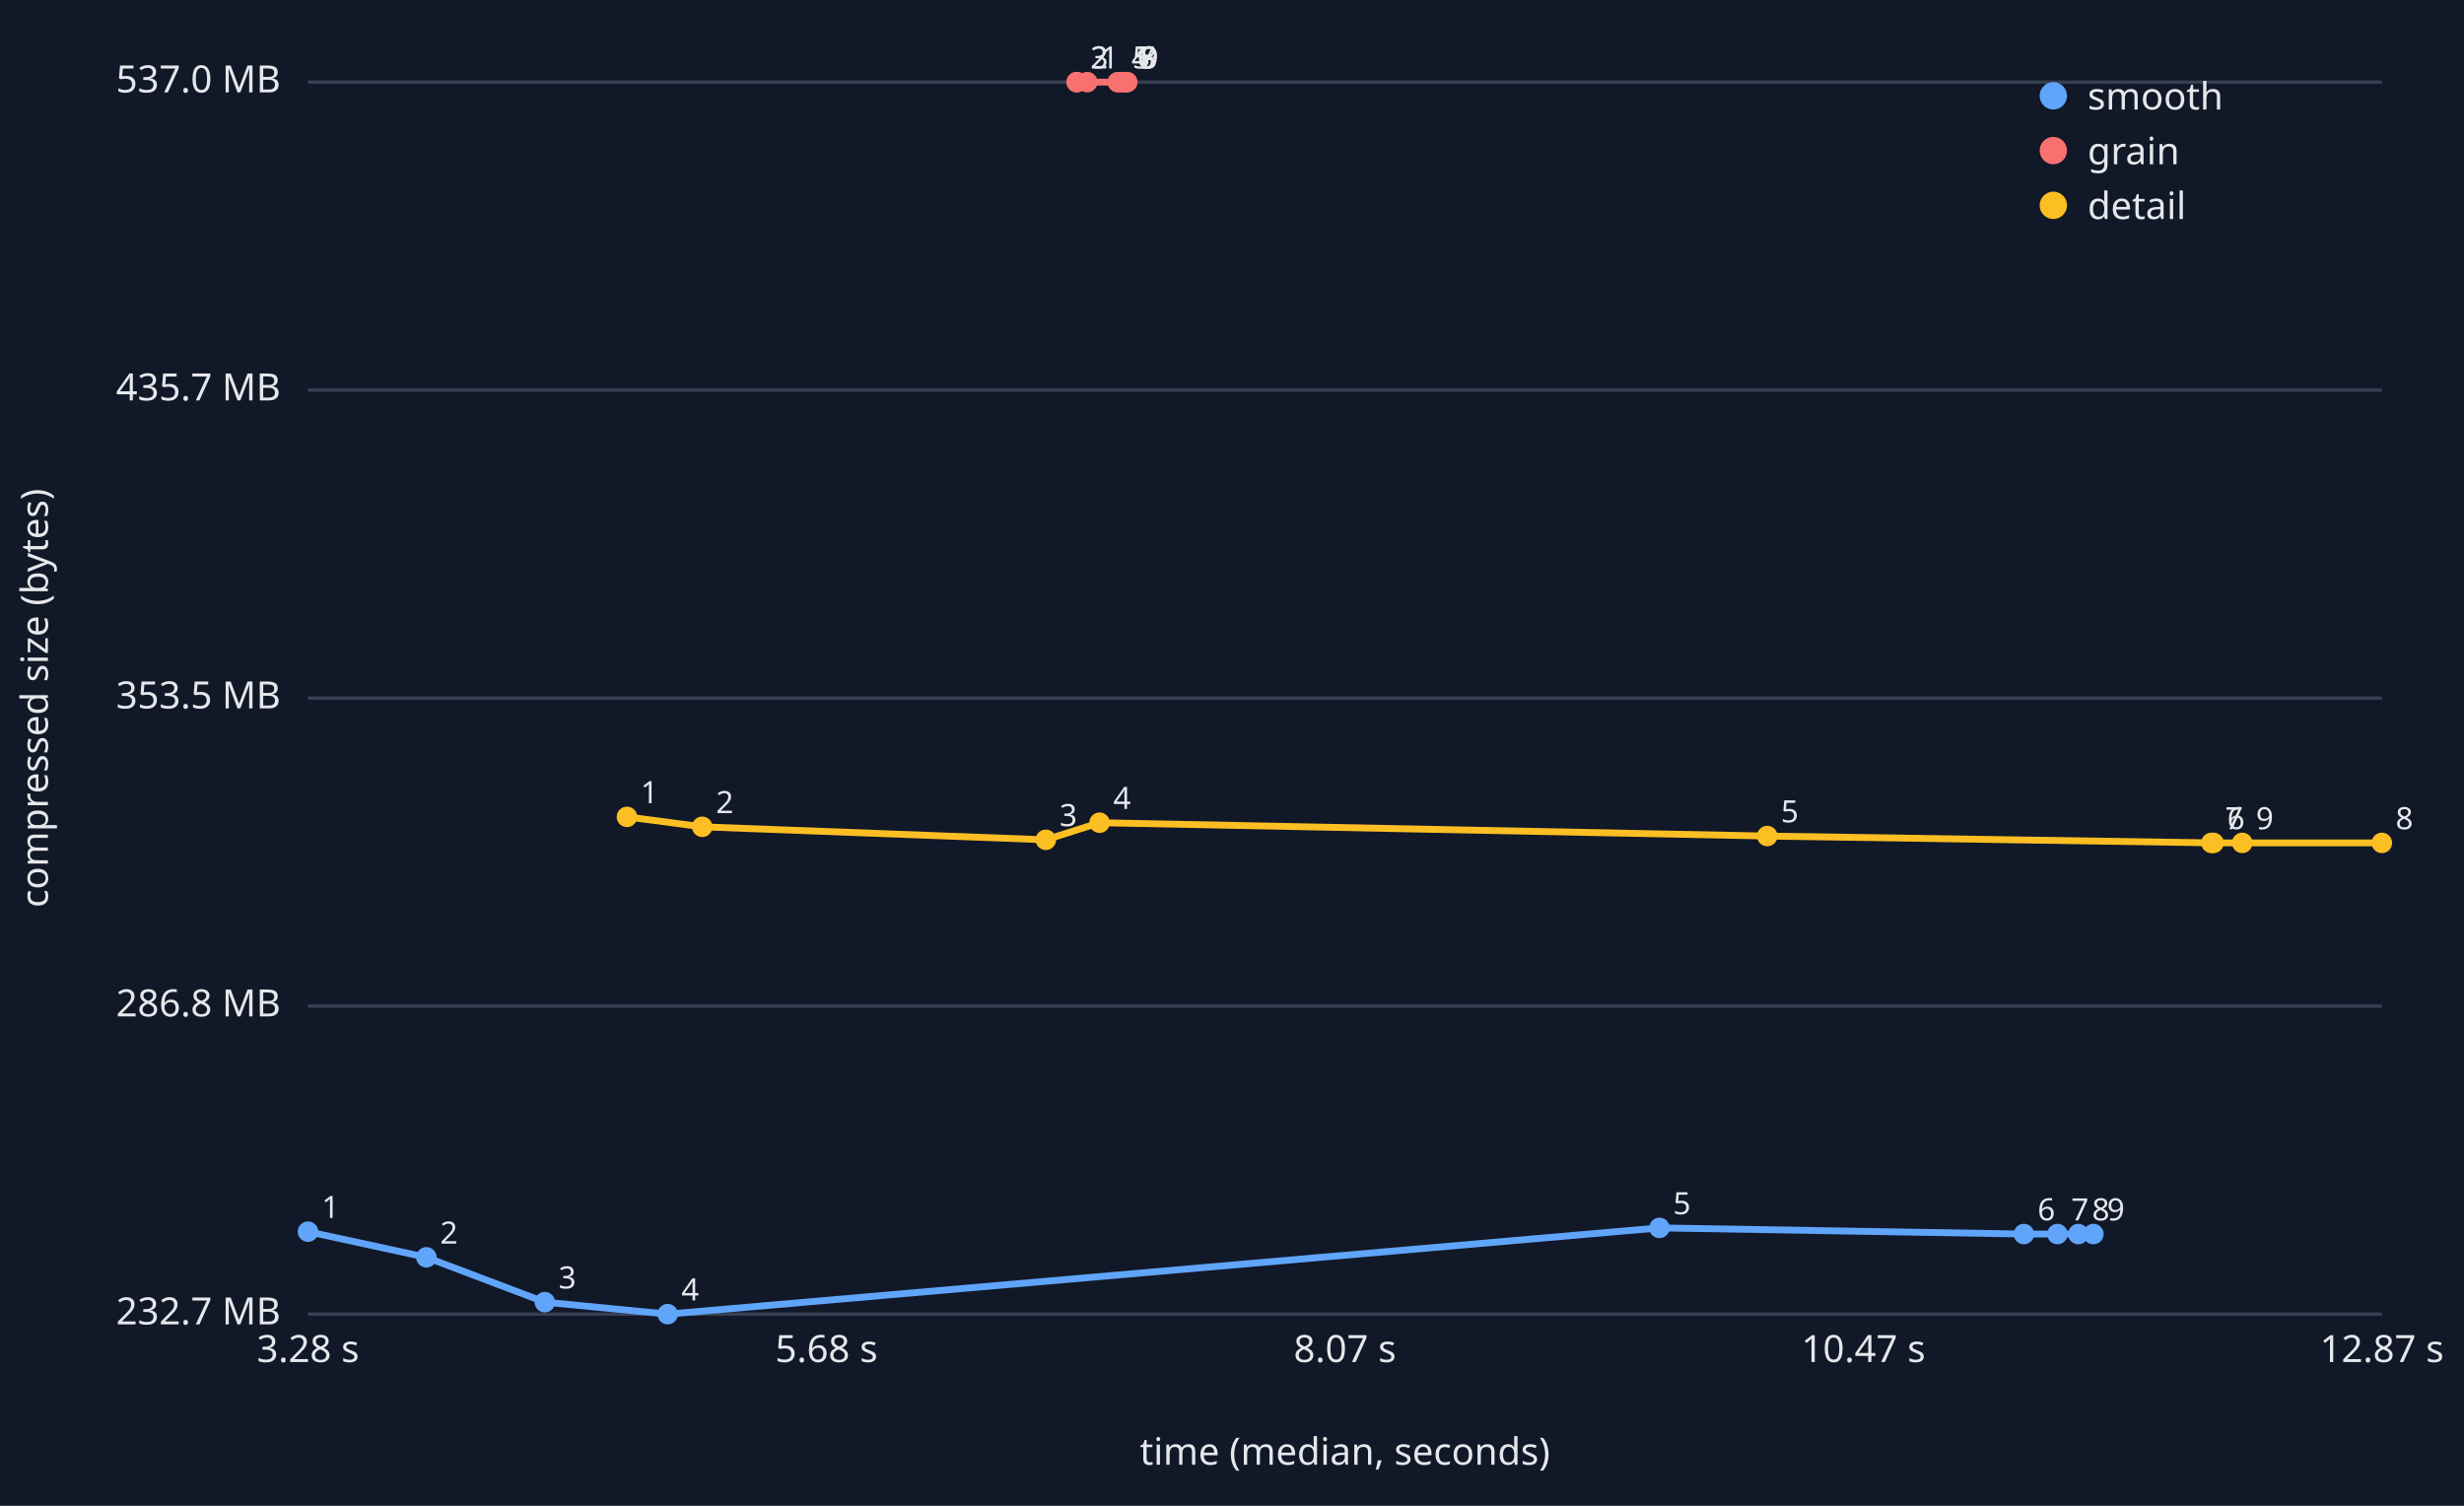
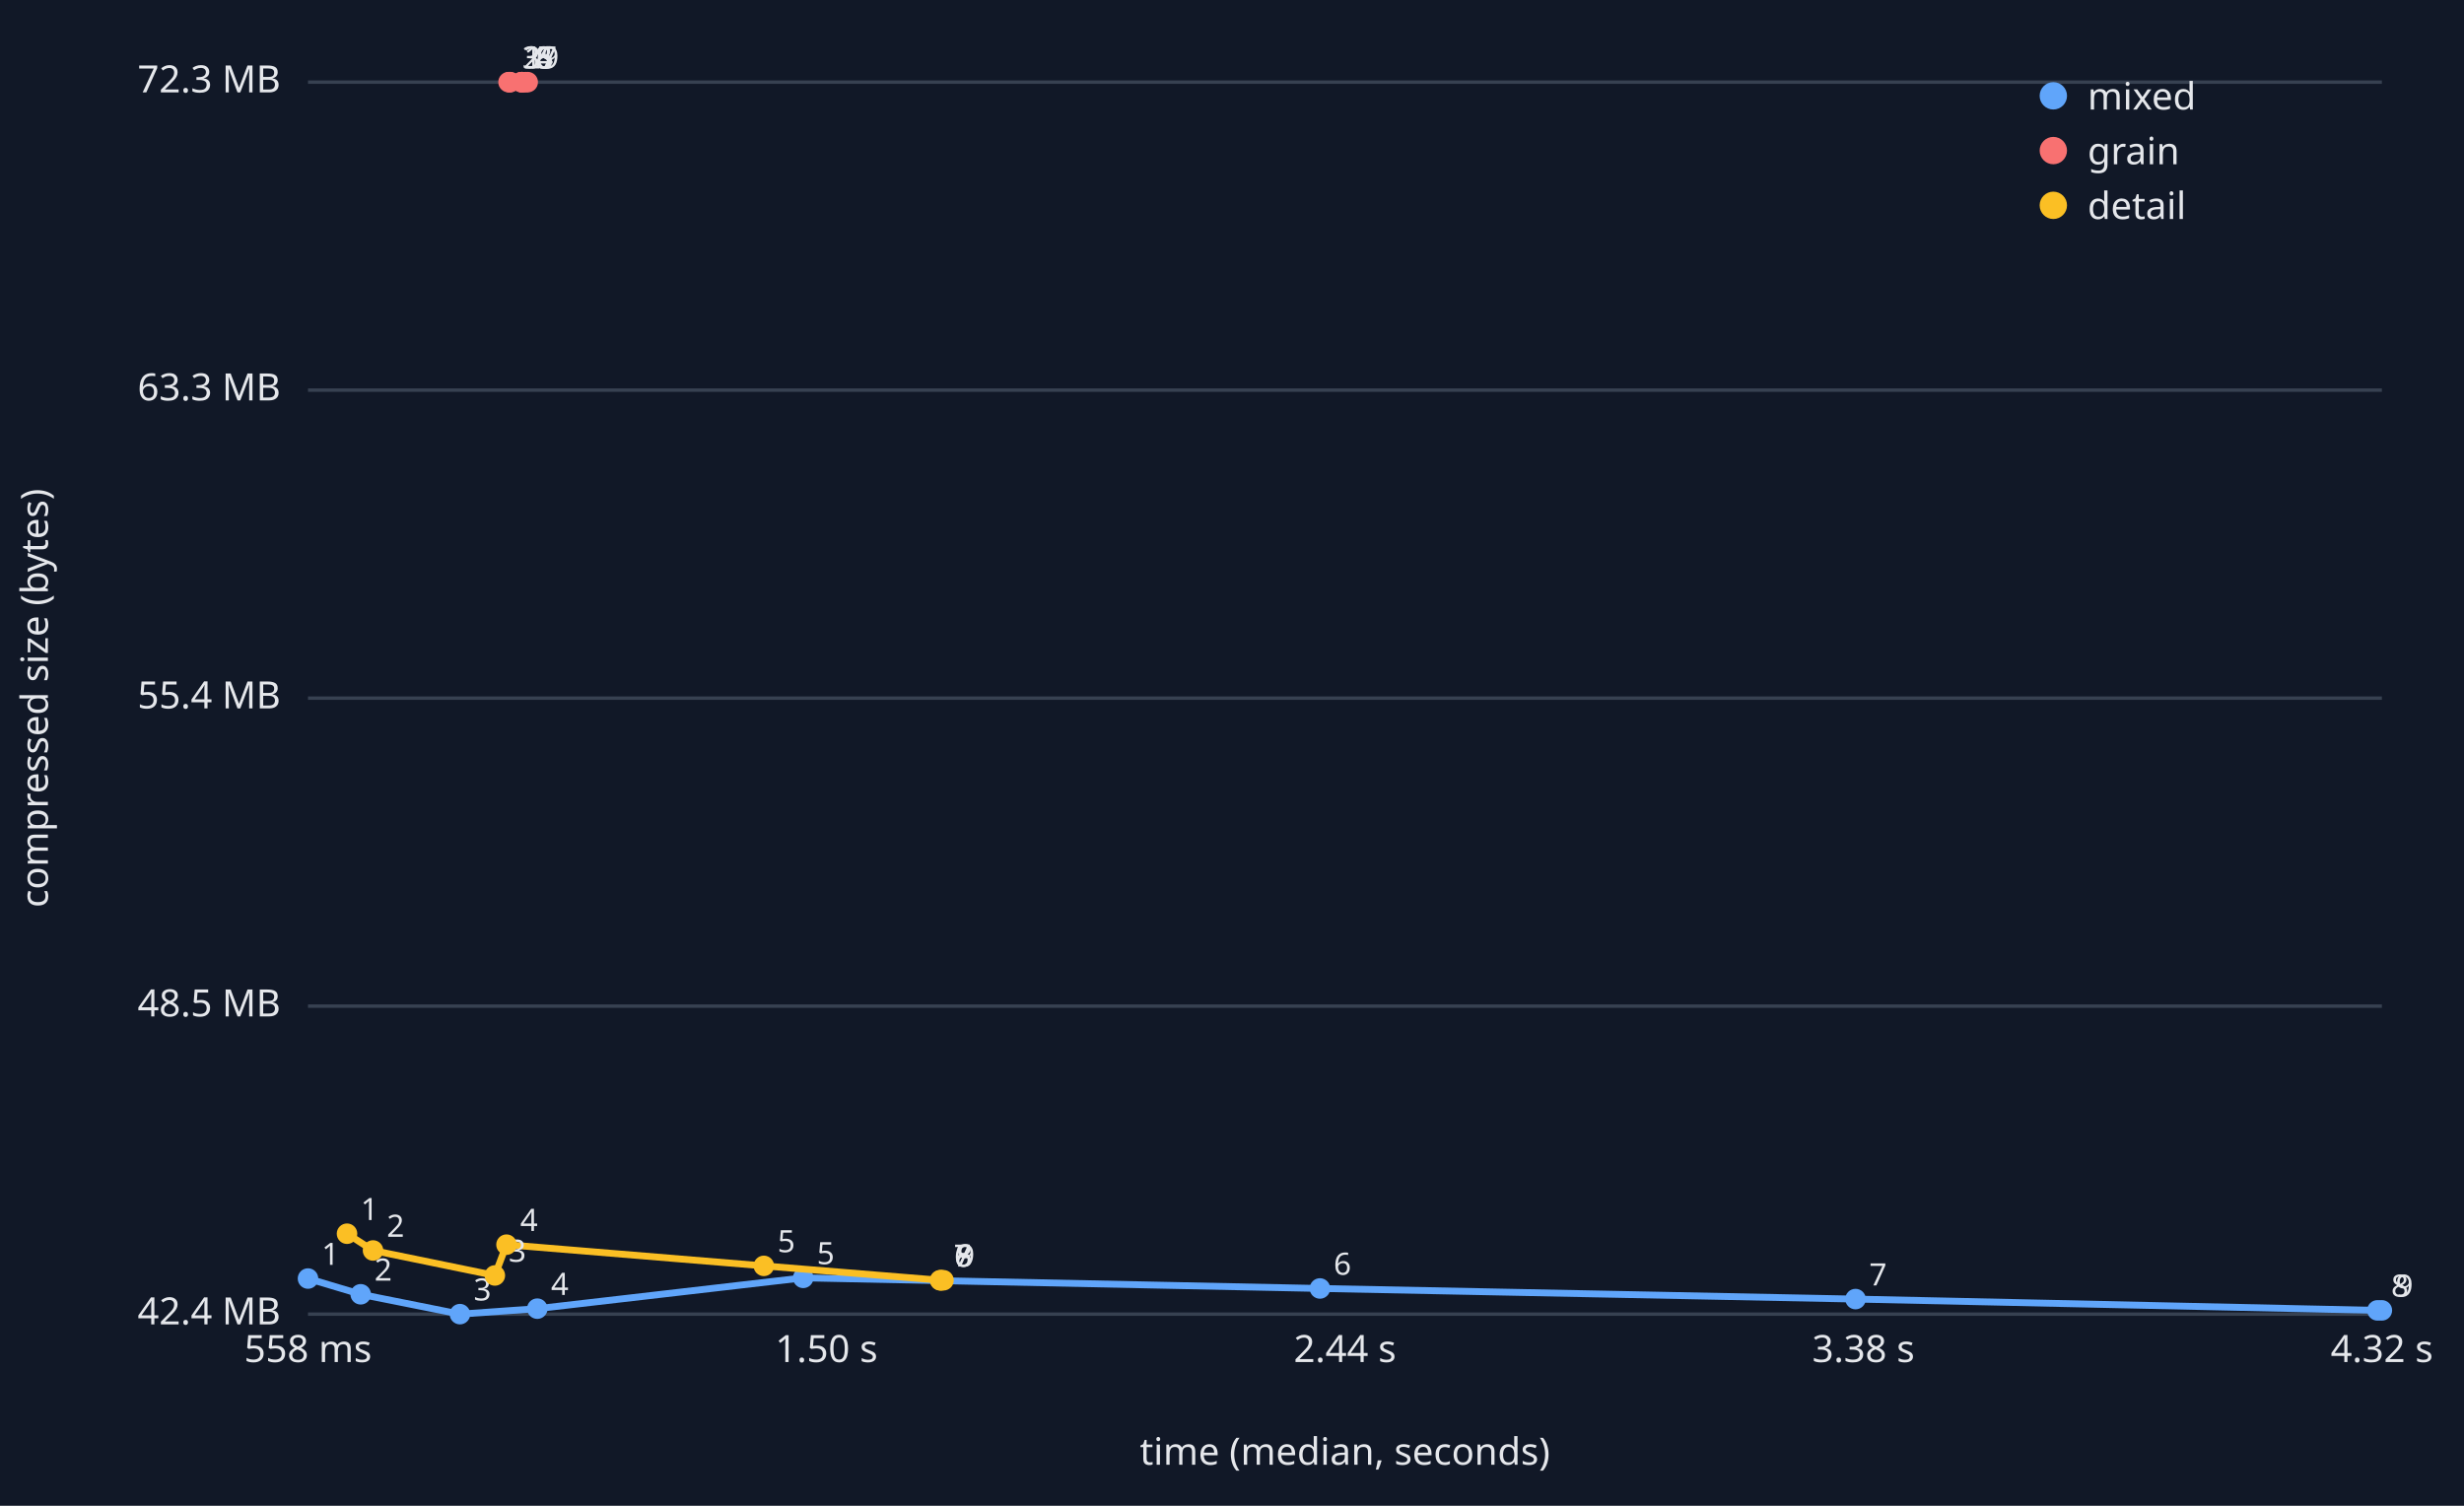
<svg xmlns="http://www.w3.org/2000/svg" viewBox="0 0 720 440" font-family="sans-serif" font-size="11">
  <rect width="720" height="440" fill="#111827" />
-   <text x="82" y="27.0" fill="#e5e7eb" text-anchor="end">537.0 MB</text>
-   <text x="82" y="117.0" fill="#e5e7eb" text-anchor="end">435.7 MB</text>
-   <text x="82" y="207.0" fill="#e5e7eb" text-anchor="end">353.5 MB</text>
-   <text x="82" y="297.0" fill="#e5e7eb" text-anchor="end">286.8 MB</text>
-   <text x="82" y="387.0" fill="#e5e7eb" text-anchor="end">232.7 MB</text>
-   <text x="90.0" y="398" fill="#e5e7eb" text-anchor="middle">3.28 s</text>
-   <text x="241.5" y="398" fill="#e5e7eb" text-anchor="middle">5.68 s</text>
-   <text x="393.0" y="398" fill="#e5e7eb" text-anchor="middle">8.07 s</text>
-   <text x="544.5" y="398" fill="#e5e7eb" text-anchor="middle">10.47 s</text>
-   <text x="696.0" y="398" fill="#e5e7eb" text-anchor="middle">12.87 s</text>
+   <text x="82" y="27.0" fill="#e5e7eb" text-anchor="end">72.3 MB</text>
+   <text x="82" y="117.0" fill="#e5e7eb" text-anchor="end">63.3 MB</text>
+   <text x="82" y="207.0" fill="#e5e7eb" text-anchor="end">55.4 MB</text>
+   <text x="82" y="297.0" fill="#e5e7eb" text-anchor="end">48.5 MB</text>
+   <text x="82" y="387.0" fill="#e5e7eb" text-anchor="end">42.4 MB</text>
+   <text x="90.0" y="398" fill="#e5e7eb" text-anchor="middle">558 ms</text>
+   <text x="241.5" y="398" fill="#e5e7eb" text-anchor="middle">1.50 s</text>
+   <text x="393.0" y="398" fill="#e5e7eb" text-anchor="middle">2.44 s</text>
+   <text x="544.5" y="398" fill="#e5e7eb" text-anchor="middle">3.38 s</text>
+   <text x="696.0" y="398" fill="#e5e7eb" text-anchor="middle">4.32 s</text>
  <line x1="90" y1="24.0" x2="696" y2="24.0" stroke="#374151" stroke-width="1" />
  <line x1="90" y1="114.0" x2="696" y2="114.0" stroke="#374151" stroke-width="1" />
  <line x1="90" y1="204.0" x2="696" y2="204.0" stroke="#374151" stroke-width="1" />
  <line x1="90" y1="294.0" x2="696" y2="294.0" stroke="#374151" stroke-width="1" />
  <line x1="90" y1="384.0" x2="696" y2="384.0" stroke="#374151" stroke-width="1" />
  <text x="393.0" y="428" fill="#e5e7eb" text-anchor="middle">time (median, seconds)</text>
  <text x="14" y="204.0" fill="#e5e7eb" text-anchor="middle" transform="rotate(-90 14 204.0)">compressed size (bytes)</text>
-   <polyline points="90.0,359.9 124.6,367.4 159.2,380.5 195.1,384.0 484.9,358.8 591.4,360.6 601.2,360.6 607.3,360.6 611.7,360.6" fill="none" stroke="#60a5fa" stroke-width="2" />
-   <circle cx="90.0" cy="359.9" r="3" fill="#60a5fa" />
-   <text x="94.0" y="355.9" fill="#e5e7eb" font-size="9">1</text>
-   <circle cx="124.6" cy="367.4" r="3" fill="#60a5fa" />
-   <text x="128.6" y="363.4" fill="#e5e7eb" font-size="9">2</text>
-   <circle cx="159.2" cy="380.5" r="3" fill="#60a5fa" />
-   <text x="163.2" y="376.5" fill="#e5e7eb" font-size="9">3</text>
-   <circle cx="195.1" cy="384.0" r="3" fill="#60a5fa" />
-   <text x="199.1" y="380.0" fill="#e5e7eb" font-size="9">4</text>
-   <circle cx="484.9" cy="358.8" r="3" fill="#60a5fa" />
-   <text x="488.9" y="354.8" fill="#e5e7eb" font-size="9">5</text>
-   <circle cx="591.4" cy="360.6" r="3" fill="#60a5fa" />
-   <text x="595.4" y="356.6" fill="#e5e7eb" font-size="9">6</text>
-   <circle cx="601.2" cy="360.6" r="3" fill="#60a5fa" />
-   <text x="605.2" y="356.6" fill="#e5e7eb" font-size="9">7</text>
-   <circle cx="607.3" cy="360.6" r="3" fill="#60a5fa" />
-   <text x="611.3" y="356.6" fill="#e5e7eb" font-size="9">8</text>
-   <circle cx="611.7" cy="360.6" r="3" fill="#60a5fa" />
-   <text x="615.7" y="356.6" fill="#e5e7eb" font-size="9">9</text>
-   <polyline points="317.7,24.0 314.6,24.0 314.7,24.0 326.6,24.0 326.9,24.0 328.3,24.0 328.4,24.0 329.0,24.0 329.4,24.0" fill="none" stroke="#f87171" stroke-width="2" />
-   <circle cx="317.7" cy="24.0" r="3" fill="#f87171" />
-   <text x="321.7" y="20.0" fill="#e5e7eb" font-size="9">1</text>
-   <circle cx="314.6" cy="24.0" r="3" fill="#f87171" />
-   <text x="318.6" y="20.0" fill="#e5e7eb" font-size="9">2</text>
-   <circle cx="314.7" cy="24.0" r="3" fill="#f87171" />
-   <text x="318.7" y="20.0" fill="#e5e7eb" font-size="9">3</text>
-   <circle cx="326.6" cy="24.0" r="3" fill="#f87171" />
-   <text x="330.6" y="20.0" fill="#e5e7eb" font-size="9">4</text>
-   <circle cx="326.9" cy="24.0" r="3" fill="#f87171" />
-   <text x="330.9" y="20.0" fill="#e5e7eb" font-size="9">5</text>
-   <circle cx="328.3" cy="24.0" r="3" fill="#f87171" />
-   <text x="332.3" y="20.0" fill="#e5e7eb" font-size="9">6</text>
-   <circle cx="328.4" cy="24.0" r="3" fill="#f87171" />
-   <text x="332.4" y="20.0" fill="#e5e7eb" font-size="9">7</text>
-   <circle cx="329.0" cy="24.0" r="3" fill="#f87171" />
-   <text x="333.0" y="20.0" fill="#e5e7eb" font-size="9">8</text>
-   <circle cx="329.4" cy="24.0" r="3" fill="#f87171" />
-   <text x="333.4" y="20.0" fill="#e5e7eb" font-size="9">9</text>
-   <polyline points="183.2,238.7 205.2,241.6 305.6,245.4 321.3,240.4 516.4,244.3 646.8,246.3 646.2,246.3 696.0,246.3 655.2,246.3" fill="none" stroke="#fbbf24" stroke-width="2" />
-   <circle cx="183.2" cy="238.7" r="3" fill="#fbbf24" />
-   <text x="187.2" y="234.7" fill="#e5e7eb" font-size="9">1</text>
-   <circle cx="205.2" cy="241.6" r="3" fill="#fbbf24" />
-   <text x="209.2" y="237.6" fill="#e5e7eb" font-size="9">2</text>
-   <circle cx="305.6" cy="245.4" r="3" fill="#fbbf24" />
-   <text x="309.6" y="241.4" fill="#e5e7eb" font-size="9">3</text>
-   <circle cx="321.3" cy="240.4" r="3" fill="#fbbf24" />
-   <text x="325.3" y="236.4" fill="#e5e7eb" font-size="9">4</text>
-   <circle cx="516.4" cy="244.3" r="3" fill="#fbbf24" />
-   <text x="520.4" y="240.3" fill="#e5e7eb" font-size="9">5</text>
-   <circle cx="646.8" cy="246.3" r="3" fill="#fbbf24" />
-   <text x="650.8" y="242.3" fill="#e5e7eb" font-size="9">6</text>
-   <circle cx="646.2" cy="246.3" r="3" fill="#fbbf24" />
-   <text x="650.2" y="242.3" fill="#e5e7eb" font-size="9">7</text>
-   <circle cx="696.0" cy="246.3" r="3" fill="#fbbf24" />
-   <text x="700.0" y="242.3" fill="#e5e7eb" font-size="9">8</text>
-   <circle cx="655.2" cy="246.3" r="3" fill="#fbbf24" />
-   <text x="659.2" y="242.3" fill="#e5e7eb" font-size="9">9</text>
+   <polyline points="90.0,373.6 105.4,378.2 134.4,384.0 157.0,382.4 234.7,373.4 385.7,376.5 542.2,379.6 694.7,382.9 696.0,382.9" fill="none" stroke="#60a5fa" stroke-width="2" />
+   <circle cx="90.0" cy="373.6" r="3" fill="#60a5fa" />
+   <text x="94.0" y="369.6" fill="#e5e7eb" font-size="9">1</text>
+   <circle cx="105.4" cy="378.2" r="3" fill="#60a5fa" />
+   <text x="109.4" y="374.2" fill="#e5e7eb" font-size="9">2</text>
+   <circle cx="134.4" cy="384.0" r="3" fill="#60a5fa" />
+   <text x="138.4" y="380.0" fill="#e5e7eb" font-size="9">3</text>
+   <circle cx="157.0" cy="382.4" r="3" fill="#60a5fa" />
+   <text x="161.0" y="378.4" fill="#e5e7eb" font-size="9">4</text>
+   <circle cx="234.7" cy="373.4" r="3" fill="#60a5fa" />
+   <text x="238.7" y="369.4" fill="#e5e7eb" font-size="9">5</text>
+   <circle cx="385.7" cy="376.5" r="3" fill="#60a5fa" />
+   <text x="389.7" y="372.5" fill="#e5e7eb" font-size="9">6</text>
+   <circle cx="542.2" cy="379.6" r="3" fill="#60a5fa" />
+   <text x="546.2" y="375.6" fill="#e5e7eb" font-size="9">7</text>
+   <circle cx="694.7" cy="382.9" r="3" fill="#60a5fa" />
+   <text x="698.7" y="378.9" fill="#e5e7eb" font-size="9">8</text>
+   <circle cx="696.0" cy="382.9" r="3" fill="#60a5fa" />
+   <text x="700.0" y="378.9" fill="#e5e7eb" font-size="9">9</text>
+   <polyline points="149.1,24.0 148.9,24.0 148.6,24.0 152.5,24.0 152.6,24.0 152.6,24.0 153.6,24.0 152.3,24.0 154.2,24.0" fill="none" stroke="#f87171" stroke-width="2" />
+   <circle cx="149.1" cy="24.0" r="3" fill="#f87171" />
+   <text x="153.1" y="20.0" fill="#e5e7eb" font-size="9">1</text>
+   <circle cx="148.9" cy="24.0" r="3" fill="#f87171" />
+   <text x="152.9" y="20.0" fill="#e5e7eb" font-size="9">2</text>
+   <circle cx="148.6" cy="24.0" r="3" fill="#f87171" />
+   <text x="152.6" y="20.0" fill="#e5e7eb" font-size="9">3</text>
+   <circle cx="152.5" cy="24.0" r="3" fill="#f87171" />
+   <text x="156.5" y="20.0" fill="#e5e7eb" font-size="9">4</text>
+   <circle cx="152.6" cy="24.0" r="3" fill="#f87171" />
+   <text x="156.6" y="20.0" fill="#e5e7eb" font-size="9">5</text>
+   <circle cx="152.6" cy="24.0" r="3" fill="#f87171" />
+   <text x="156.6" y="20.0" fill="#e5e7eb" font-size="9">6</text>
+   <circle cx="153.6" cy="24.0" r="3" fill="#f87171" />
+   <text x="157.6" y="20.0" fill="#e5e7eb" font-size="9">7</text>
+   <circle cx="152.3" cy="24.0" r="3" fill="#f87171" />
+   <text x="156.3" y="20.0" fill="#e5e7eb" font-size="9">8</text>
+   <circle cx="154.2" cy="24.0" r="3" fill="#f87171" />
+   <text x="158.2" y="20.0" fill="#e5e7eb" font-size="9">9</text>
+   <polyline points="101.4,360.5 109.0,365.4 144.6,372.7 148.0,363.7 223.2,369.9 274.8,374.1 274.7,374.1 275.1,374.1 275.7,374.1" fill="none" stroke="#fbbf24" stroke-width="2" />
+   <circle cx="101.4" cy="360.5" r="3" fill="#fbbf24" />
+   <text x="105.4" y="356.5" fill="#e5e7eb" font-size="9">1</text>
+   <circle cx="109.0" cy="365.4" r="3" fill="#fbbf24" />
+   <text x="113.0" y="361.4" fill="#e5e7eb" font-size="9">2</text>
+   <circle cx="144.6" cy="372.7" r="3" fill="#fbbf24" />
+   <text x="148.6" y="368.7" fill="#e5e7eb" font-size="9">3</text>
+   <circle cx="148.0" cy="363.7" r="3" fill="#fbbf24" />
+   <text x="152.0" y="359.7" fill="#e5e7eb" font-size="9">4</text>
+   <circle cx="223.2" cy="369.9" r="3" fill="#fbbf24" />
+   <text x="227.2" y="365.9" fill="#e5e7eb" font-size="9">5</text>
+   <circle cx="274.8" cy="374.1" r="3" fill="#fbbf24" />
+   <text x="278.8" y="370.1" fill="#e5e7eb" font-size="9">6</text>
+   <circle cx="274.7" cy="374.1" r="3" fill="#fbbf24" />
+   <text x="278.7" y="370.1" fill="#e5e7eb" font-size="9">7</text>
+   <circle cx="275.1" cy="374.1" r="3" fill="#fbbf24" />
+   <text x="279.1" y="370.1" fill="#e5e7eb" font-size="9">8</text>
+   <circle cx="275.7" cy="374.1" r="3" fill="#fbbf24" />
+   <text x="279.7" y="370.1" fill="#e5e7eb" font-size="9">9</text>
  <circle cx="600" cy="28.0" r="4" fill="#60a5fa" />
-   <text x="610" y="32.0" fill="#e5e7eb">smooth</text>
+   <text x="610" y="32.0" fill="#e5e7eb">mixed</text>
  <circle cx="600" cy="44.0" r="4" fill="#f87171" />
  <text x="610" y="48.0" fill="#e5e7eb">grain</text>
  <circle cx="600" cy="60.0" r="4" fill="#fbbf24" />
  <text x="610" y="64.0" fill="#e5e7eb">detail</text>
</svg>
